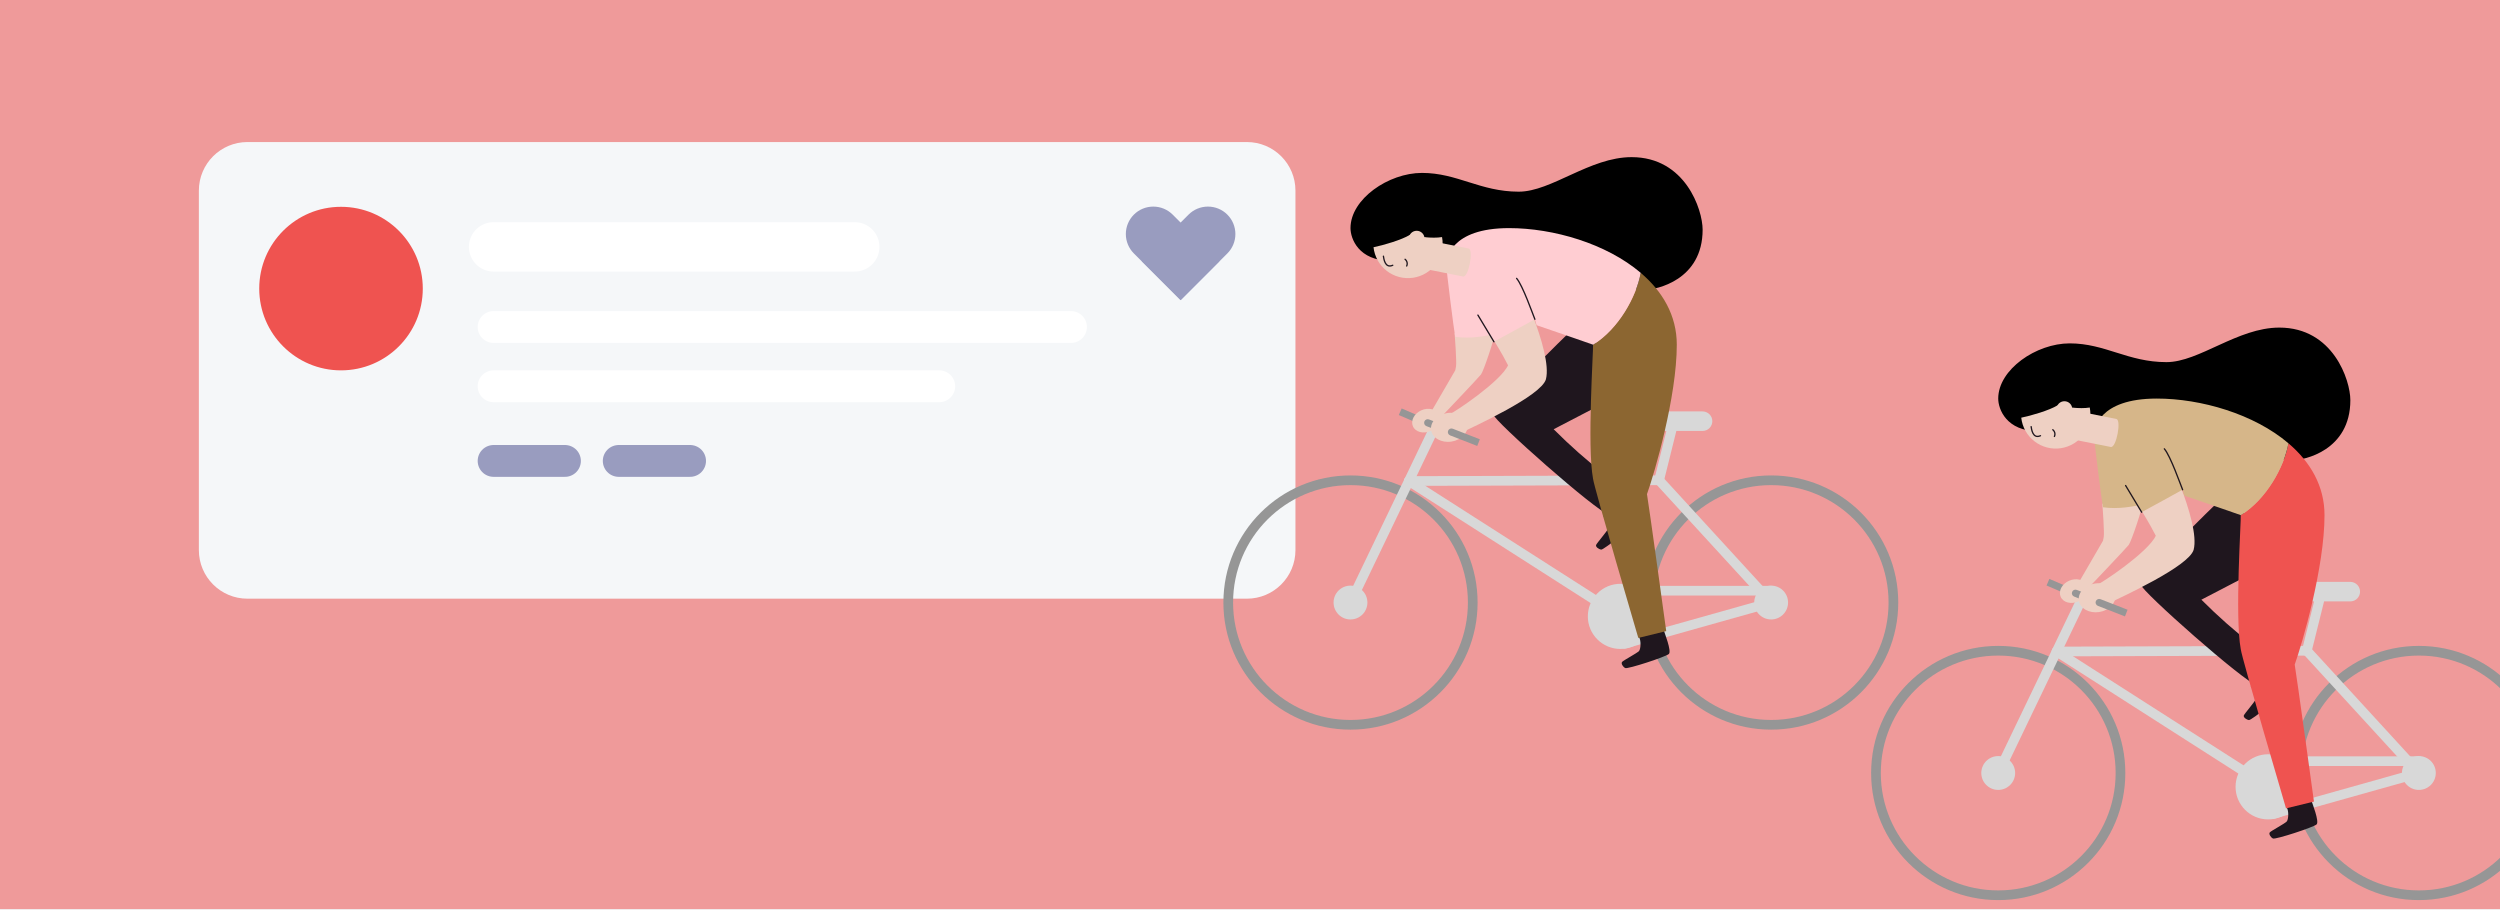
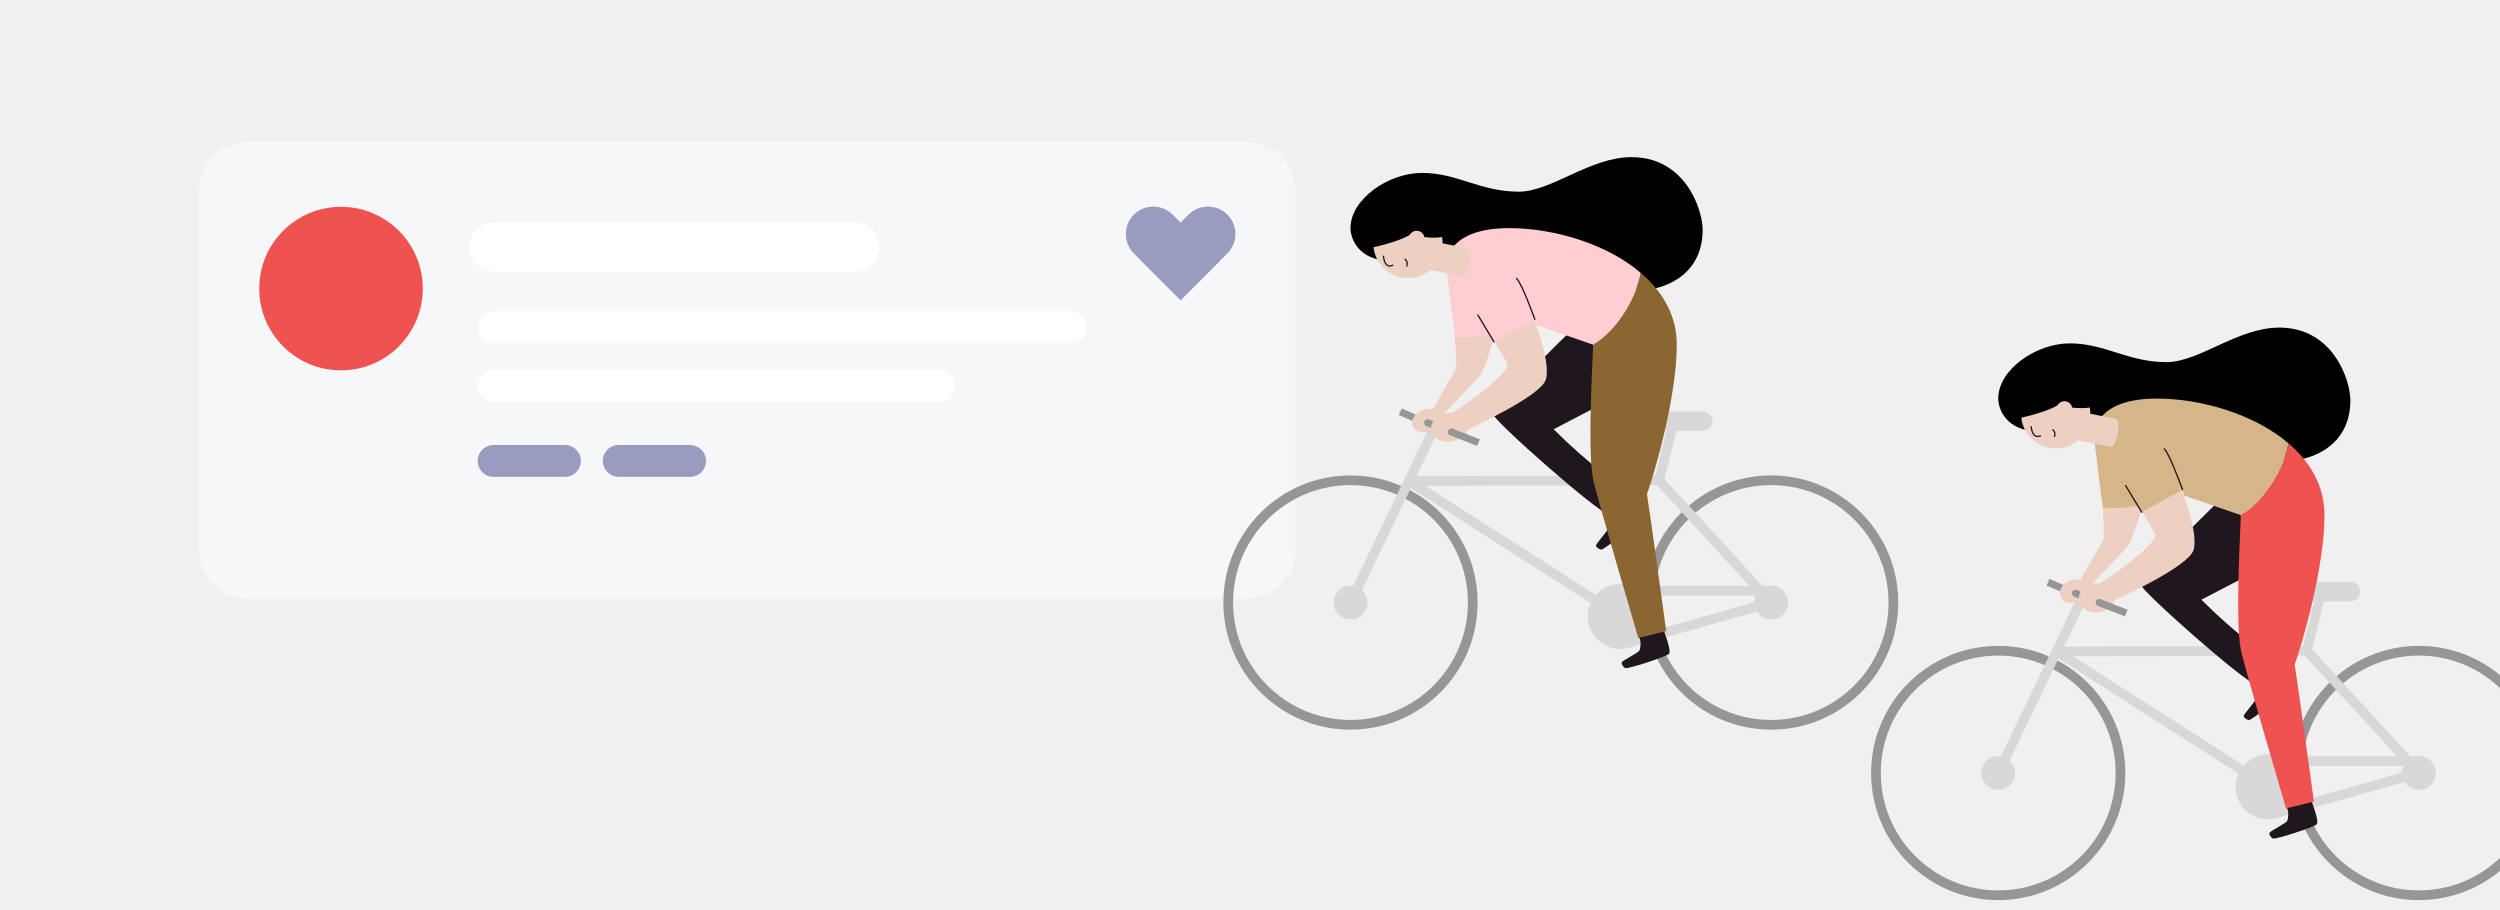
<svg xmlns="http://www.w3.org/2000/svg" width="440" height="160" viewBox="0 0 440 160" fill="none">
-   <g clip-path="url(#clip0_7013_221830)">
-     <rect width="440" height="160" fill="#EF9A9A" />
-     <g clip-path="url(#clip1_7013_221830)">
+   <g clip-path="url(#clip0_8997_281107)">
+     <g clip-path="url(#clip1_8997_281107)">
      <path d="M219.449 25H43.551C38.828 25 35 28.828 35 33.551V96.818C35 101.54 38.828 105.368 43.551 105.368H219.449C224.172 105.368 228 101.54 228 96.818V33.551C228 28.828 224.172 25 219.449 25Z" fill="#F5F7F9" />
      <path d="M60.018 65.184C67.967 65.184 74.411 58.74 74.411 50.791C74.411 42.842 67.967 36.398 60.018 36.398C52.069 36.398 45.625 42.842 45.625 50.791C45.625 58.74 52.069 65.184 60.018 65.184Z" fill="#EF5350" />
-       <path d="M86.873 43.45H150.434" stroke="white" stroke-width="8.694" stroke-miterlimit="10" stroke-linecap="round" />
+       <path d="M86.873 43.449H150.434" stroke="white" stroke-width="8.694" stroke-miterlimit="10" stroke-linecap="round" />
      <path d="M86.873 57.553H188.493" stroke="white" stroke-width="5.603" stroke-miterlimit="10" stroke-linecap="round" />
-       <path d="M86.873 67.985H165.309" stroke="white" stroke-width="5.603" stroke-miterlimit="10" stroke-linecap="round" />
+       <path d="M86.873 67.986H165.309" stroke="white" stroke-width="5.603" stroke-miterlimit="10" stroke-linecap="round" />
      <path d="M86.873 81.123H99.431" stroke="#999CBF" stroke-width="5.603" stroke-miterlimit="10" stroke-linecap="round" />
      <path d="M108.896 81.123H121.454" stroke="#999CBF" stroke-width="5.603" stroke-miterlimit="10" stroke-linecap="round" />
      <path d="M206.392 37.775L214.607 45.99L207.777 52.821L199.561 44.605C198.656 43.699 198.147 42.471 198.147 41.19C198.147 39.909 198.656 38.68 199.561 37.775C200.467 36.869 201.696 36.36 202.977 36.36C204.258 36.36 205.486 36.869 206.392 37.775Z" fill="#999CBF" />
-       <path d="M216.014 44.604L207.799 52.819L200.968 45.989L209.184 37.773C210.09 36.867 211.318 36.359 212.599 36.359C213.88 36.359 215.109 36.867 216.014 37.773C216.92 38.679 217.429 39.907 217.429 41.188C217.429 42.469 216.92 43.698 216.014 44.604Z" fill="#999CBF" />
+       <path d="M216.014 44.603L207.799 52.818L200.968 45.988L209.184 37.772C210.09 36.867 211.318 36.358 212.599 36.358C213.88 36.358 215.109 36.867 216.014 37.772C216.92 38.678 217.429 39.907 217.429 41.188C217.429 42.468 216.92 43.697 216.014 44.603Z" fill="#999CBF" />
    </g>
    <path d="M311.723 103.965H285.432" stroke="#D8D8D8" stroke-width="1.706" stroke-linecap="round" stroke-linejoin="round" />
    <path d="M311.723 106.047L285.961 113.286" stroke="#D8D8D8" stroke-width="1.706" stroke-linecap="round" stroke-linejoin="round" />
-     <path d="M290.077 72.41H299.65C300.599 72.41 301.369 73.18 301.369 74.129C301.369 75.079 300.599 75.849 299.65 75.849H290.077C289.128 75.849 288.358 75.079 288.358 74.129C288.358 73.18 289.128 72.41 290.077 72.41Z" fill="#D8D8D8" />
-     <path d="M292.002 84.529L247.956 84.662" stroke="#D8D8D8" stroke-width="1.706" stroke-linecap="round" stroke-linejoin="round" />
-     <path d="M237.688 127.564C225.804 127.564 216.17 117.93 216.17 106.047C216.17 94.163 225.804 84.529 237.688 84.529C249.571 84.529 259.205 94.163 259.205 106.047C259.205 117.93 249.571 127.564 237.688 127.564Z" stroke="#969696" stroke-width="1.706" stroke-miterlimit="10" />
-     <path d="M237.687 106.047L252.43 75.345" stroke="#D8D8D8" stroke-width="1.706" stroke-linecap="round" stroke-linejoin="round" />
-     <path d="M285.192 114.216C282.026 114.216 279.459 111.649 279.459 108.482C279.459 105.316 282.026 102.749 285.192 102.749C288.359 102.749 290.926 105.316 290.926 108.482C290.926 111.649 288.359 114.216 285.192 114.216Z" fill="#D8D8D8" />
-     <path d="M311.723 127.564C299.839 127.564 290.206 117.93 290.206 106.047C290.206 94.163 299.839 84.529 311.723 84.529C323.607 84.529 333.24 94.163 333.24 106.047C333.24 117.93 323.607 127.564 311.723 127.564Z" stroke="#969696" stroke-width="1.706" stroke-miterlimit="10" />
-     <path d="M292.79 110.833C292.943 111.362 294.244 114.604 293.72 115.099C293.195 115.594 286.468 117.795 286.041 117.577C285.615 117.36 285.265 116.767 285.487 116.498C285.708 116.229 288.174 114.928 288.473 114.574C288.771 114.22 288.861 112.77 288.473 112.117" fill="#1F161E" />
-     <path d="M285.725 88.04C286.062 88.467 288.421 91.052 288.106 91.7C287.79 92.349 282.266 96.794 281.814 96.73C281.361 96.666 280.798 96.248 280.913 95.919C281.029 95.591 282.871 93.496 283.012 93.065C283.153 92.634 282.735 91.24 282.138 90.77" fill="#1F161E" />
-     <path d="M237.687 40.147C237.687 35.028 244.38 30.433 250.267 30.433C256.512 30.433 260.505 33.735 267.292 33.735C273.06 33.735 279.804 27.656 287.163 27.656C296.612 27.656 299.662 36.892 299.662 40.428C299.662 49.331 291.467 50.995 289.548 50.995C287.628 50.995 261.03 48.832 260.113 48.832C259.614 42.86 251.389 43.568 250.885 41.759C250.263 42.493 245.928 45.889 244.717 45.889C239.112 45.889 237.687 41.998 237.687 40.147Z" fill="black" />
-     <path d="M246.69 71.886L249.623 73.154L249.122 74.313L246.189 73.045L246.69 71.886Z" fill="#969696" />
+     <path d="M290.075 72.41H299.648C300.597 72.41 301.367 73.18 301.367 74.129C301.367 75.079 300.597 75.849 299.648 75.849H290.075C289.126 75.849 288.356 75.079 288.356 74.129C288.356 73.18 289.126 72.41 290.075 72.41Z" fill="#D8D8D8" />
+     <path d="M292 84.529L247.954 84.662" stroke="#D8D8D8" stroke-width="1.706" stroke-linecap="round" stroke-linejoin="round" />
+     <path d="M237.686 127.564C225.802 127.564 216.168 117.93 216.168 106.047C216.168 94.163 225.802 84.529 237.686 84.529C249.569 84.529 259.203 94.163 259.203 106.047C259.203 117.93 249.569 127.564 237.686 127.564Z" stroke="#969696" stroke-width="1.706" stroke-miterlimit="10" />
+     <path d="M237.687 106.048L252.43 75.346" stroke="#D8D8D8" stroke-width="1.706" stroke-linecap="round" stroke-linejoin="round" />
+     <path d="M285.192 114.217C282.026 114.217 279.459 111.65 279.459 108.483C279.459 105.317 282.026 102.75 285.192 102.75C288.359 102.75 290.926 105.317 290.926 108.483C290.926 111.65 288.359 114.217 285.192 114.217Z" fill="#D8D8D8" />
+     <path d="M311.721 127.564C299.837 127.564 290.204 117.93 290.204 106.047C290.204 94.163 299.837 84.529 311.721 84.529C323.605 84.529 333.238 94.163 333.238 106.047C333.238 117.93 323.605 127.564 311.721 127.564Z" stroke="#969696" stroke-width="1.706" stroke-miterlimit="10" />
+     <path d="M292.79 110.834C292.943 111.363 294.244 114.605 293.72 115.1C293.195 115.595 286.468 117.796 286.041 117.578C285.615 117.361 285.265 116.768 285.487 116.499C285.708 116.23 288.174 114.929 288.473 114.575C288.771 114.221 288.861 112.771 288.473 112.118" fill="#1F161E" />
+     <path d="M285.727 88.041C286.064 88.468 288.423 91.053 288.108 91.701C287.792 92.35 282.268 96.795 281.815 96.731C281.363 96.667 280.8 96.249 280.915 95.92C281.031 95.592 282.873 93.497 283.014 93.066C283.155 92.635 282.737 91.24 282.14 90.771" fill="#1F161E" />
+     <path d="M237.689 40.147C237.689 35.028 244.382 30.433 250.269 30.433C256.514 30.433 260.507 33.735 267.294 33.735C273.062 33.735 279.806 27.656 287.165 27.656C296.614 27.656 299.664 36.892 299.664 40.428C299.664 49.331 291.469 50.995 289.55 50.995C287.63 50.995 261.032 48.832 260.115 48.832C259.616 42.86 251.391 43.568 250.887 41.759C250.265 42.493 245.93 45.889 244.719 45.889C239.113 45.889 237.689 41.998 237.689 40.147Z" fill="black" />
+     <path d="M246.692 71.886L249.625 73.154L249.124 74.313L246.191 73.045L246.692 71.886Z" fill="#969696" />
    <path d="M256 58.656C256.051 58.976 256.397 63.822 256.26 64.496L256.128 65.17C256.128 65.17 252.289 71.817 251.986 72.307C251.683 72.798 253.449 73.587 253.449 73.587C253.449 73.587 260.181 66.514 260.654 65.908C261.128 65.302 263.163 59.176 263.128 58.473C263.094 57.769 256 58.656 256 58.656Z" fill="#EED0C3" />
-     <path d="M276.529 58.184C276.042 58.61 262.656 71.724 262.767 72.884C262.878 74.044 281.068 90.097 283.167 90.583C285.265 91.07 283.354 84.184 282.569 83.609C279.361 81.116 276.313 78.423 273.444 75.546C274.767 74.872 288.678 67.56 290.743 66.698C292.808 65.837 276.529 58.184 276.529 58.184Z" fill="#1F161E" />
-     <path d="M280.372 60.67C284.89 57.863 288.012 52.164 288.768 48.022C292.607 51.281 295.115 55.521 295.115 60.666C295.115 69.846 291.208 83.237 289.868 86.969C290.201 88.829 293.255 111.076 293.255 111.076L288.341 112.275C288.341 112.275 280.504 85.638 280.372 84.243C279.306 78.493 280.466 61.429 280.372 60.67Z" fill="#8C6631" />
-     <path d="M254.673 73.49C254.673 73.49 254.562 73.016 255.181 72.854C255.799 72.692 264.062 67.21 265.419 64.292C264.749 62.927 261.895 57.851 260.342 56.426C258.79 55.001 266.178 47.322 266.178 47.322C266.558 48.082 273.349 61.912 272.078 66.766C271.225 69.684 259.613 74.978 256.661 76.407C253.709 77.837 254.673 73.49 254.673 73.49Z" fill="#EED0C3" />
-     <path d="M289.395 48.631C289.177 48.431 288.968 48.23 288.721 48.034C288.959 48.235 289.181 48.431 289.395 48.631Z" fill="#FBDC8E" />
-     <path d="M265.591 40.147C273.376 40.147 282.718 42.864 288.768 48.021C288.013 52.164 284.928 57.867 280.394 60.67C280.394 60.67 274.566 58.631 270.445 57.236C270.313 56.856 270.211 56.383 270.138 56.191C268.27 57.206 263.198 60.03 262.933 60.141C262.758 59.812 262.472 59.352 262.212 58.951V58.976C261.449 59.079 258.962 59.684 256.116 59.279C255.911 58.264 254.542 47.492 254.542 46.528C254.542 45.564 255.276 40.147 265.591 40.147Z" fill="#FFCDD2" />
-     <path d="M251.615 42.374L258.479 43.739C259.396 43.914 258.479 48.858 257.502 48.666L250.634 47.301L251.615 42.374Z" fill="#EED0C3" />
-     <path d="M270.139 56.191C269.768 55.291 268.006 50.257 266.926 48.994" stroke="#1F161E" stroke-width="0.235" stroke-miterlimit="10" stroke-linecap="round" />
+     <path d="M276.527 58.184C276.04 58.61 262.654 71.724 262.765 72.884C262.876 74.044 281.066 90.097 283.165 90.583C285.263 91.07 283.352 84.184 282.567 83.609C279.359 81.116 276.311 78.423 273.443 75.546C274.765 74.872 288.676 67.56 290.741 66.698C292.806 65.837 276.527 58.184 276.527 58.184Z" fill="#1F161E" />
+     <path d="M280.37 60.67C284.888 57.863 288.011 52.164 288.766 48.022C292.605 51.281 295.113 55.521 295.113 60.666C295.113 69.846 291.206 83.237 289.866 86.969C290.199 88.829 293.253 111.076 293.253 111.076L288.339 112.275C288.339 112.275 280.502 85.638 280.37 84.243C279.304 78.493 280.464 61.429 280.37 60.67Z" fill="#8C6631" />
+     <path d="M254.675 73.49C254.675 73.49 254.564 73.016 255.183 72.854C255.801 72.692 264.064 67.21 265.421 64.292C264.751 62.927 261.897 57.851 260.344 56.426C258.792 55.001 266.18 47.322 266.18 47.322C266.56 48.082 273.351 61.912 272.08 66.766C271.227 69.684 259.615 74.978 256.663 76.407C253.711 77.837 254.675 73.49 254.675 73.49Z" fill="#EED0C3" />
+     <path d="M289.395 48.632C289.177 48.432 288.968 48.231 288.721 48.035C288.959 48.236 289.181 48.432 289.395 48.632Z" fill="#FBDC8E" />
+     <path d="M265.589 40.147C273.374 40.147 282.717 42.864 288.766 48.021C288.011 52.164 284.926 57.867 280.392 60.67C280.392 60.67 274.564 58.631 270.443 57.236C270.311 56.856 270.209 56.383 270.136 56.191C268.268 57.206 263.196 60.03 262.931 60.141C262.756 59.812 262.47 59.352 262.21 58.951V58.976C261.447 59.079 258.96 59.684 256.114 59.279C255.909 58.264 254.54 47.492 254.54 46.528C254.54 45.564 255.274 40.147 265.589 40.147Z" fill="#FFCDD2" />
+     <path d="M251.617 42.373L258.481 43.738C259.398 43.913 258.481 48.857 257.504 48.665L250.636 47.3L251.617 42.373Z" fill="#EED0C3" />
+     <path d="M270.137 56.191C269.766 55.291 268.004 50.257 266.924 48.994" stroke="#1F161E" stroke-width="0.235" stroke-miterlimit="10" stroke-linecap="round" />
    <path d="M262.934 60.15C262.464 59.356 260.11 55.457 260.11 55.457" stroke="#1F161E" stroke-width="0.235" stroke-miterlimit="10" stroke-linecap="round" />
-     <path d="M248.678 75.039C248.235 74.032 248.9 72.764 250.163 72.208C251.427 71.652 252.811 72.017 253.254 73.024C253.697 74.031 253.032 75.299 251.769 75.855C250.505 76.411 249.121 76.046 248.678 75.039Z" fill="#EED0C3" />
-     <path d="M251.506 73.821L253.306 74.523C253.631 74.65 253.792 75.016 253.665 75.341C253.538 75.666 253.172 75.827 252.847 75.7L251.047 74.998C250.722 74.871 250.562 74.505 250.688 74.18C250.815 73.855 251.181 73.695 251.506 73.821Z" fill="#969696" />
-     <path d="M251.876 75.71C251.659 74.325 252.914 72.978 254.678 72.702C256.443 72.425 258.049 73.324 258.266 74.709C258.482 76.094 257.228 77.441 255.464 77.717C253.699 77.993 252.093 77.095 251.876 75.71Z" fill="#EED0C3" />
-     <path d="M260.451 77.314L255.682 75.453C255.526 75.392 255.352 75.396 255.199 75.463C255.045 75.531 254.925 75.656 254.864 75.812C254.803 75.968 254.807 76.142 254.874 76.295C254.941 76.449 255.067 76.569 255.223 76.63L259.992 78.49L260.457 77.298L260.451 77.314Z" fill="#969696" />
-     <path d="M249.337 43.38C248.573 43.38 247.954 42.762 247.954 41.998C247.954 41.235 248.573 40.616 249.337 40.616C250.1 40.616 250.719 41.235 250.719 41.998C250.719 42.762 250.1 43.38 249.337 43.38Z" fill="#EED0C3" />
-     <path d="M248.139 41.333C249.508 41.632 252.025 42.02 253.799 41.725C253.951 42.532 253.938 43.361 253.762 44.163C253.585 44.965 253.249 45.722 252.772 46.391C252.296 47.059 251.69 47.625 250.99 48.054C250.29 48.482 249.51 48.765 248.698 48.886C247.886 49.006 247.058 48.961 246.264 48.754C245.47 48.547 244.726 48.181 244.076 47.68C243.426 47.178 242.884 46.551 242.483 45.835C242.082 45.119 241.829 44.329 241.74 43.513C243.442 43.167 246.675 42.233 248.139 41.333Z" fill="#EED0C3" />
-     <path d="M243.481 45.091C243.54 45.441 243.728 47.313 245.123 46.686" stroke="#1F161E" stroke-width="0.235" stroke-miterlimit="10" stroke-linecap="round" />
-     <path d="M247.576 46.815C247.668 46.614 247.69 46.388 247.639 46.174C247.587 45.96 247.464 45.769 247.291 45.633" stroke="#1F161E" stroke-width="0.235" stroke-miterlimit="10" stroke-linecap="round" />
-     <path d="M311.722 109.025C310.077 109.025 308.744 107.691 308.744 106.047C308.744 104.402 310.077 103.069 311.722 103.069C313.366 103.069 314.699 104.402 314.699 106.047C314.699 107.691 313.366 109.025 311.722 109.025Z" fill="#D8D8D8" />
-     <path d="M237.686 109.025C236.042 109.025 234.709 107.691 234.709 106.047C234.709 104.402 236.042 103.069 237.686 103.069C239.331 103.069 240.664 104.402 240.664 106.047C240.664 107.691 239.331 109.025 237.686 109.025Z" fill="#D8D8D8" />
-     <path d="M285.193 108.483L247.956 84.662" stroke="#D8D8D8" stroke-width="1.706" stroke-linecap="round" stroke-linejoin="round" />
+     <path d="M248.676 75.039C248.233 74.032 248.898 72.764 250.161 72.208C251.425 71.652 252.809 72.017 253.252 73.024C253.695 74.031 253.03 75.299 251.767 75.855C250.503 76.411 249.119 76.046 248.676 75.039Z" fill="#EED0C3" />
+     <path d="M251.506 73.82L253.306 74.522C253.631 74.649 253.792 75.015 253.665 75.34C253.538 75.665 253.172 75.826 252.847 75.699L251.047 74.997C250.722 74.87 250.562 74.504 250.688 74.179C250.815 73.854 251.181 73.694 251.506 73.82Z" fill="#969696" />
+     <path d="M251.878 75.71C251.661 74.325 252.916 72.978 254.68 72.702C256.444 72.425 258.051 73.324 258.267 74.709C258.484 76.094 257.23 77.441 255.466 77.717C253.701 77.993 252.095 77.095 251.878 75.71Z" fill="#EED0C3" />
+     <path d="M260.451 77.313L255.682 75.452C255.526 75.392 255.352 75.395 255.199 75.463C255.045 75.53 254.925 75.655 254.864 75.811C254.803 75.967 254.807 76.141 254.874 76.294C254.941 76.448 255.067 76.568 255.223 76.629L259.992 78.489L260.457 77.297L260.451 77.313Z" fill="#969696" />
+     <path d="M249.337 43.38C248.573 43.38 247.954 42.761 247.954 41.997C247.954 41.234 248.573 40.615 249.337 40.615C250.1 40.615 250.719 41.234 250.719 41.997C250.719 42.761 250.1 43.38 249.337 43.38Z" fill="#EED0C3" />
+     <path d="M248.141 41.332C249.51 41.631 252.027 42.019 253.801 41.724C253.953 42.531 253.94 43.36 253.764 44.162C253.587 44.964 253.251 45.721 252.774 46.39C252.298 47.059 251.692 47.624 250.992 48.053C250.292 48.481 249.512 48.764 248.7 48.885C247.888 49.005 247.06 48.96 246.266 48.753C245.472 48.546 244.728 48.181 244.078 47.679C243.428 47.177 242.886 46.55 242.485 45.834C242.083 45.118 241.831 44.328 241.742 43.512C243.444 43.166 246.677 42.232 248.141 41.332Z" fill="#EED0C3" />
+     <path d="M243.479 45.092C243.538 45.442 243.726 47.314 245.121 46.687" stroke="#1F161E" stroke-width="0.235" stroke-miterlimit="10" stroke-linecap="round" />
+     <path d="M247.574 46.815C247.667 46.614 247.688 46.388 247.637 46.174C247.585 45.96 247.462 45.769 247.289 45.633" stroke="#1F161E" stroke-width="0.235" stroke-miterlimit="10" stroke-linecap="round" />
+     <path d="M311.722 109.024C310.077 109.024 308.744 107.69 308.744 106.046C308.744 104.401 310.077 103.068 311.722 103.068C313.366 103.068 314.699 104.401 314.699 106.046C314.699 107.69 313.366 109.024 311.722 109.024Z" fill="#D8D8D8" />
+     <path d="M237.686 109.024C236.042 109.024 234.709 107.69 234.709 106.046C234.709 104.401 236.042 103.068 237.686 103.068C239.331 103.068 240.664 104.401 240.664 106.046C240.664 107.69 239.331 109.024 237.686 109.024Z" fill="#D8D8D8" />
+     <path d="M285.191 108.483L247.954 84.662" stroke="#D8D8D8" stroke-width="1.706" stroke-linecap="round" stroke-linejoin="round" />
    <path d="M311.723 106.047L292.001 84.529" stroke="#D8D8D8" stroke-width="1.706" stroke-linecap="round" stroke-linejoin="round" />
    <path d="M292 84.529L294.176 75.775" stroke="#D8D8D8" stroke-width="1.706" stroke-linecap="round" stroke-linejoin="round" />
    <path d="M425.723 133.965H399.432" stroke="#D8D8D8" stroke-width="1.706" stroke-linecap="round" stroke-linejoin="round" />
    <path d="M425.723 136.047L399.961 143.286" stroke="#D8D8D8" stroke-width="1.706" stroke-linecap="round" stroke-linejoin="round" />
-     <path d="M404.077 102.41H413.65C414.599 102.41 415.369 103.18 415.369 104.129C415.369 105.079 414.599 105.848 413.65 105.848H404.077C403.128 105.848 402.358 105.079 402.358 104.129C402.358 103.18 403.128 102.41 404.077 102.41Z" fill="#D8D8D8" />
+     <path d="M404.075 102.41H413.648C414.597 102.41 415.367 103.18 415.367 104.129C415.367 105.079 414.597 105.848 413.648 105.848H404.075C403.126 105.848 402.356 105.079 402.356 104.129C402.356 103.18 403.126 102.41 404.075 102.41Z" fill="#D8D8D8" />
    <path d="M406 114.529L361.954 114.662" stroke="#D8D8D8" stroke-width="1.706" stroke-linecap="round" stroke-linejoin="round" />
-     <path d="M351.688 157.564C339.804 157.564 330.17 147.93 330.17 136.047C330.17 124.163 339.804 114.529 351.688 114.529C363.571 114.529 373.205 124.163 373.205 136.047C373.205 147.93 363.571 157.564 351.688 157.564Z" stroke="#969696" stroke-width="1.706" stroke-miterlimit="10" />
-     <path d="M351.687 136.047L366.43 105.345" stroke="#D8D8D8" stroke-width="1.706" stroke-linecap="round" stroke-linejoin="round" />
-     <path d="M399.192 144.216C396.026 144.216 393.459 141.649 393.459 138.482C393.459 135.316 396.026 132.749 399.192 132.749C402.359 132.749 404.926 135.316 404.926 138.482C404.926 141.649 402.359 144.216 399.192 144.216Z" fill="#D8D8D8" />
-     <path d="M425.723 157.564C413.839 157.564 404.206 147.93 404.206 136.047C404.206 124.163 413.839 114.529 425.723 114.529C437.607 114.529 447.24 124.163 447.24 136.047C447.24 147.93 437.607 157.564 425.723 157.564Z" stroke="#969696" stroke-width="1.706" stroke-miterlimit="10" />
-     <path d="M406.79 140.833C406.943 141.362 408.244 144.604 407.72 145.099C407.195 145.594 400.468 147.795 400.041 147.577C399.615 147.36 399.265 146.767 399.487 146.498C399.708 146.229 402.174 144.928 402.473 144.574C402.771 144.22 402.861 142.77 402.473 142.117" fill="#1F161E" />
-     <path d="M399.725 118.04C400.062 118.467 402.421 121.052 402.106 121.7C401.79 122.349 396.266 126.794 395.814 126.73C395.361 126.666 394.798 126.248 394.913 125.919C395.029 125.591 396.871 123.496 397.012 123.065C397.153 122.634 396.735 121.239 396.138 120.77" fill="#1F161E" />
-     <path d="M351.687 70.147C351.687 65.028 358.38 60.433 364.267 60.433C370.512 60.433 374.505 63.735 381.292 63.735C387.06 63.735 393.804 57.656 401.163 57.656C410.612 57.656 413.662 66.892 413.662 70.428C413.662 79.331 405.467 80.995 403.548 80.995C401.628 80.995 375.03 78.832 374.113 78.832C373.614 72.86 365.389 73.568 364.885 71.759C364.263 72.493 359.928 75.889 358.717 75.889C353.112 75.889 351.687 71.998 351.687 70.147Z" fill="black" />
-     <path d="M360.69 101.886L363.623 103.154L363.122 104.313L360.189 103.045L360.69 101.886Z" fill="#969696" />
+     <path d="M351.686 157.564C339.802 157.564 330.168 147.93 330.168 136.047C330.168 124.163 339.802 114.529 351.686 114.529C363.569 114.529 373.203 124.163 373.203 136.047C373.203 147.93 363.569 157.564 351.686 157.564Z" stroke="#969696" stroke-width="1.706" stroke-miterlimit="10" />
+     <path d="M351.687 136.048L366.43 105.346" stroke="#D8D8D8" stroke-width="1.706" stroke-linecap="round" stroke-linejoin="round" />
+     <path d="M399.192 144.217C396.026 144.217 393.459 141.65 393.459 138.483C393.459 135.317 396.026 132.75 399.192 132.75C402.359 132.75 404.926 135.317 404.926 138.483C404.926 141.65 402.359 144.217 399.192 144.217Z" fill="#D8D8D8" />
+     <path d="M425.721 157.564C413.837 157.564 404.204 147.93 404.204 136.047C404.204 124.163 413.837 114.529 425.721 114.529C437.605 114.529 447.238 124.163 447.238 136.047C447.238 147.93 437.605 157.564 425.721 157.564Z" stroke="#969696" stroke-width="1.706" stroke-miterlimit="10" />
+     <path d="M406.79 140.834C406.943 141.363 408.244 144.605 407.72 145.1C407.195 145.595 400.468 147.796 400.041 147.578C399.615 147.361 399.265 146.768 399.487 146.499C399.708 146.23 402.174 144.929 402.473 144.575C402.771 144.221 402.861 142.771 402.473 142.118" fill="#1F161E" />
+     <path d="M399.727 118.041C400.064 118.468 402.423 121.053 402.108 121.701C401.792 122.35 396.268 126.795 395.815 126.731C395.363 126.667 394.8 126.249 394.915 125.92C395.031 125.592 396.873 123.497 397.014 123.066C397.155 122.635 396.737 121.24 396.14 120.771" fill="#1F161E" />
+     <path d="M351.689 70.147C351.689 65.028 358.382 60.433 364.269 60.433C370.514 60.433 374.507 63.735 381.294 63.735C387.062 63.735 393.806 57.656 401.165 57.656C410.614 57.656 413.664 66.892 413.664 70.428C413.664 79.331 405.469 80.995 403.55 80.995C401.63 80.995 375.032 78.832 374.115 78.832C373.616 72.86 365.391 73.568 364.887 71.759C364.265 72.493 359.93 75.889 358.719 75.889C353.113 75.889 351.689 71.998 351.689 70.147Z" fill="black" />
+     <path d="M360.692 101.886L363.625 103.154L363.124 104.313L360.191 103.045L360.692 101.886Z" fill="#969696" />
    <path d="M370 88.656C370.051 88.976 370.397 93.822 370.26 94.496L370.128 95.17C370.128 95.17 366.289 101.816 365.986 102.307C365.683 102.798 367.449 103.587 367.449 103.587C367.449 103.587 374.181 96.514 374.654 95.908C375.128 95.302 377.163 89.177 377.128 88.473C377.094 87.769 370 88.656 370 88.656Z" fill="#EED0C3" />
-     <path d="M390.529 88.184C390.042 88.61 376.656 101.724 376.767 102.884C376.878 104.044 395.068 120.097 397.167 120.583C399.265 121.07 397.354 114.184 396.569 113.609C393.361 111.116 390.313 108.423 387.444 105.546C388.767 104.872 402.678 97.56 404.743 96.698C406.808 95.837 390.529 88.184 390.529 88.184Z" fill="#1F161E" />
-     <path d="M394.372 90.67C398.89 87.863 402.012 82.164 402.768 78.022C406.607 81.281 409.115 85.521 409.115 90.666C409.115 99.846 405.208 113.237 403.868 116.969C404.201 118.829 407.255 141.076 407.255 141.076L402.341 142.275C402.341 142.275 394.504 115.638 394.372 114.243C393.306 108.493 394.466 91.429 394.372 90.67Z" fill="#EF5350" />
+     <path d="M390.527 88.184C390.04 88.61 376.654 101.724 376.765 102.884C376.876 104.044 395.066 120.097 397.165 120.583C399.263 121.07 397.352 114.184 396.567 113.609C393.359 111.116 390.311 108.423 387.443 105.546C388.765 104.872 402.676 97.56 404.741 96.698C406.806 95.837 390.527 88.184 390.527 88.184Z" fill="#1F161E" />
+     <path d="M394.37 90.67C398.888 87.863 402.011 82.164 402.766 78.022C406.605 81.281 409.113 85.521 409.113 90.666C409.113 99.846 405.206 113.237 403.866 116.969C404.199 118.829 407.253 141.076 407.253 141.076L402.339 142.275C402.339 142.275 394.502 115.638 394.37 114.243C393.304 108.493 394.464 91.429 394.37 90.67Z" fill="#EF5350" />
    <path d="M368.675 103.489C368.675 103.489 368.564 103.016 369.183 102.854C369.801 102.692 378.064 97.21 379.421 94.292C378.751 92.927 375.897 87.851 374.344 86.426C372.792 85.001 380.18 77.322 380.18 77.322C380.56 78.082 387.351 91.912 386.08 96.766C385.227 99.684 373.615 104.978 370.663 106.407C367.711 107.836 368.675 103.489 368.675 103.489Z" fill="#EED0C3" />
-     <path d="M403.395 78.631C403.177 78.431 402.968 78.23 402.721 78.034C402.959 78.235 403.181 78.431 403.395 78.631Z" fill="#FBDC8E" />
-     <path d="M379.591 70.147C387.376 70.147 396.718 72.864 402.768 78.021C402.013 82.164 398.928 87.867 394.394 90.67C394.394 90.67 388.566 88.631 384.445 87.236C384.313 86.856 384.211 86.383 384.138 86.191C382.27 87.206 377.198 90.03 376.933 90.141C376.758 89.812 376.472 89.352 376.212 88.951V88.976C375.449 89.079 372.962 89.684 370.116 89.279C369.911 88.264 368.542 77.492 368.542 76.528C368.542 75.564 369.276 70.147 379.591 70.147Z" fill="#D6B689" />
-     <path d="M365.615 72.374L372.479 73.739C373.396 73.914 372.479 78.858 371.502 78.666L364.634 77.301L365.615 72.374Z" fill="#EED0C3" />
-     <path d="M384.139 86.191C383.768 85.291 382.006 80.257 380.926 78.994" stroke="#1F161E" stroke-width="0.235" stroke-miterlimit="10" stroke-linecap="round" />
+     <path d="M403.395 78.632C403.177 78.432 402.968 78.231 402.721 78.035C402.959 78.236 403.181 78.432 403.395 78.632Z" fill="#FBDC8E" />
+     <path d="M379.589 70.147C387.374 70.147 396.717 72.864 402.766 78.021C402.011 82.164 398.926 87.867 394.392 90.67C394.392 90.67 388.564 88.631 384.443 87.236C384.311 86.856 384.209 86.383 384.136 86.191C382.268 87.206 377.196 90.03 376.931 90.141C376.756 89.812 376.47 89.352 376.21 88.951V88.976C375.447 89.079 372.96 89.684 370.114 89.279C369.909 88.264 368.54 77.492 368.54 76.528C368.54 75.564 369.274 70.147 379.589 70.147Z" fill="#D6B689" />
+     <path d="M365.617 72.373L372.481 73.738C373.398 73.913 372.481 78.857 371.504 78.665L364.636 77.3L365.617 72.373Z" fill="#EED0C3" />
+     <path d="M384.137 86.191C383.766 85.291 382.004 80.257 380.924 78.994" stroke="#1F161E" stroke-width="0.235" stroke-miterlimit="10" stroke-linecap="round" />
    <path d="M376.934 90.15C376.464 89.356 374.11 85.457 374.11 85.457" stroke="#1F161E" stroke-width="0.235" stroke-miterlimit="10" stroke-linecap="round" />
-     <path d="M362.678 105.039C362.235 104.032 362.9 102.764 364.163 102.208C365.427 101.652 366.811 102.017 367.254 103.024C367.697 104.031 367.032 105.299 365.769 105.855C364.505 106.411 363.121 106.046 362.678 105.039Z" fill="#EED0C3" />
-     <path d="M365.508 103.821L367.308 104.523C367.633 104.65 367.794 105.016 367.667 105.341C367.54 105.666 367.174 105.827 366.849 105.7L365.049 104.998C364.724 104.871 364.564 104.505 364.69 104.18C364.817 103.855 365.183 103.694 365.508 103.821Z" fill="#969696" />
+     <path d="M362.676 105.039C362.233 104.032 362.898 102.764 364.161 102.208C365.425 101.652 366.809 102.017 367.252 103.024C367.695 104.031 367.03 105.299 365.767 105.855C364.503 106.411 363.119 106.046 362.676 105.039Z" fill="#EED0C3" />
+     <path d="M365.506 103.82L367.306 104.523C367.631 104.649 367.792 105.015 367.665 105.34C367.538 105.665 367.172 105.826 366.847 105.699L365.047 104.997C364.722 104.87 364.562 104.504 364.688 104.179C364.815 103.854 365.181 103.694 365.506 103.82Z" fill="#969696" />
    <path d="M365.878 105.71C365.661 104.325 366.916 102.978 368.68 102.702C370.444 102.425 372.051 103.324 372.267 104.709C372.484 106.094 371.23 107.441 369.466 107.717C367.701 107.993 366.095 107.095 365.878 105.71Z" fill="#EED0C3" />
-     <path d="M374.451 107.314L369.682 105.453C369.526 105.393 369.352 105.396 369.199 105.463C369.045 105.531 368.925 105.656 368.864 105.812C368.803 105.968 368.807 106.142 368.874 106.295C368.941 106.449 369.067 106.569 369.223 106.63L373.992 108.49L374.457 107.298L374.451 107.314Z" fill="#969696" />
-     <path d="M363.337 73.38C362.573 73.38 361.954 72.762 361.954 71.998C361.954 71.235 362.573 70.616 363.337 70.616C364.1 70.616 364.719 71.235 364.719 71.998C364.719 72.762 364.1 73.38 363.337 73.38Z" fill="#EED0C3" />
-     <path d="M362.139 71.333C363.508 71.632 366.025 72.02 367.799 71.725C367.951 72.532 367.938 73.361 367.762 74.163C367.585 74.965 367.249 75.722 366.772 76.391C366.296 77.059 365.69 77.625 364.99 78.054C364.29 78.482 363.51 78.765 362.698 78.886C361.886 79.006 361.058 78.961 360.264 78.754C359.47 78.547 358.726 78.181 358.076 77.68C357.426 77.178 356.884 76.551 356.483 75.835C356.082 75.119 355.829 74.329 355.74 73.513C357.442 73.167 360.675 72.233 362.139 71.333Z" fill="#EED0C3" />
-     <path d="M357.481 75.091C357.54 75.441 357.728 77.313 359.123 76.686" stroke="#1F161E" stroke-width="0.235" stroke-miterlimit="10" stroke-linecap="round" />
-     <path d="M361.576 76.814C361.668 76.614 361.69 76.388 361.639 76.174C361.587 75.96 361.464 75.769 361.291 75.633" stroke="#1F161E" stroke-width="0.235" stroke-miterlimit="10" stroke-linecap="round" />
-     <path d="M425.722 139.025C424.077 139.025 422.744 137.691 422.744 136.047C422.744 134.402 424.077 133.069 425.722 133.069C427.366 133.069 428.699 134.402 428.699 136.047C428.699 137.691 427.366 139.025 425.722 139.025Z" fill="#D8D8D8" />
-     <path d="M351.686 139.025C350.042 139.025 348.709 137.691 348.709 136.047C348.709 134.402 350.042 133.069 351.686 133.069C353.331 133.069 354.664 134.402 354.664 136.047C354.664 137.691 353.331 139.025 351.686 139.025Z" fill="#D8D8D8" />
-     <path d="M399.193 138.483L361.956 114.662" stroke="#D8D8D8" stroke-width="1.706" stroke-linecap="round" stroke-linejoin="round" />
+     <path d="M374.451 107.313L369.682 105.452C369.526 105.392 369.352 105.395 369.199 105.462C369.045 105.53 368.925 105.655 368.864 105.811C368.803 105.967 368.807 106.141 368.874 106.294C368.941 106.448 369.067 106.568 369.223 106.629L373.992 108.489L374.457 107.297L374.451 107.313Z" fill="#969696" />
+     <path d="M363.337 73.38C362.573 73.38 361.954 72.761 361.954 71.997C361.954 71.234 362.573 70.615 363.337 70.615C364.1 70.615 364.719 71.234 364.719 71.997C364.719 72.761 364.1 73.38 363.337 73.38Z" fill="#EED0C3" />
+     <path d="M362.141 71.332C363.51 71.631 366.027 72.019 367.801 71.725C367.953 72.531 367.94 73.36 367.764 74.162C367.587 74.964 367.251 75.721 366.774 76.39C366.298 77.058 365.692 77.624 364.992 78.053C364.292 78.481 363.512 78.764 362.7 78.885C361.888 79.005 361.06 78.96 360.266 78.753C359.472 78.546 358.728 78.181 358.078 77.679C357.428 77.177 356.886 76.55 356.485 75.834C356.083 75.118 355.831 74.328 355.742 73.512C357.444 73.166 360.677 72.232 362.141 71.332Z" fill="#EED0C3" />
+     <path d="M357.479 75.092C357.538 75.442 357.726 77.314 359.121 76.687" stroke="#1F161E" stroke-width="0.235" stroke-miterlimit="10" stroke-linecap="round" />
+     <path d="M361.574 76.814C361.667 76.614 361.688 76.388 361.637 76.174C361.585 75.96 361.462 75.769 361.289 75.633" stroke="#1F161E" stroke-width="0.235" stroke-miterlimit="10" stroke-linecap="round" />
+     <path d="M425.722 139.024C424.077 139.024 422.744 137.69 422.744 136.046C422.744 134.401 424.077 133.068 425.722 133.068C427.366 133.068 428.699 134.401 428.699 136.046C428.699 137.69 427.366 139.024 425.722 139.024Z" fill="#D8D8D8" />
+     <path d="M351.686 139.024C350.042 139.024 348.709 137.69 348.709 136.046C348.709 134.401 350.042 133.068 351.686 133.068C353.331 133.068 354.664 134.401 354.664 136.046C354.664 137.69 353.331 139.024 351.686 139.024Z" fill="#D8D8D8" />
+     <path d="M399.191 138.483L361.954 114.662" stroke="#D8D8D8" stroke-width="1.706" stroke-linecap="round" stroke-linejoin="round" />
    <path d="M425.723 136.047L406.001 114.529" stroke="#D8D8D8" stroke-width="1.706" stroke-linecap="round" stroke-linejoin="round" />
    <path d="M406 114.529L408.176 105.775" stroke="#D8D8D8" stroke-width="1.706" stroke-linecap="round" stroke-linejoin="round" />
  </g>
  <defs>
-     <clipPath id="clip0_7013_221830">
+     <clipPath id="clip0_8997_281107">
      <rect width="440" height="160" fill="white" />
    </clipPath>
-     <clipPath id="clip1_7013_221830">
+     <clipPath id="clip1_8997_281107">
      <rect width="193" height="80.368" fill="white" transform="translate(35 25)" />
    </clipPath>
  </defs>
</svg>
